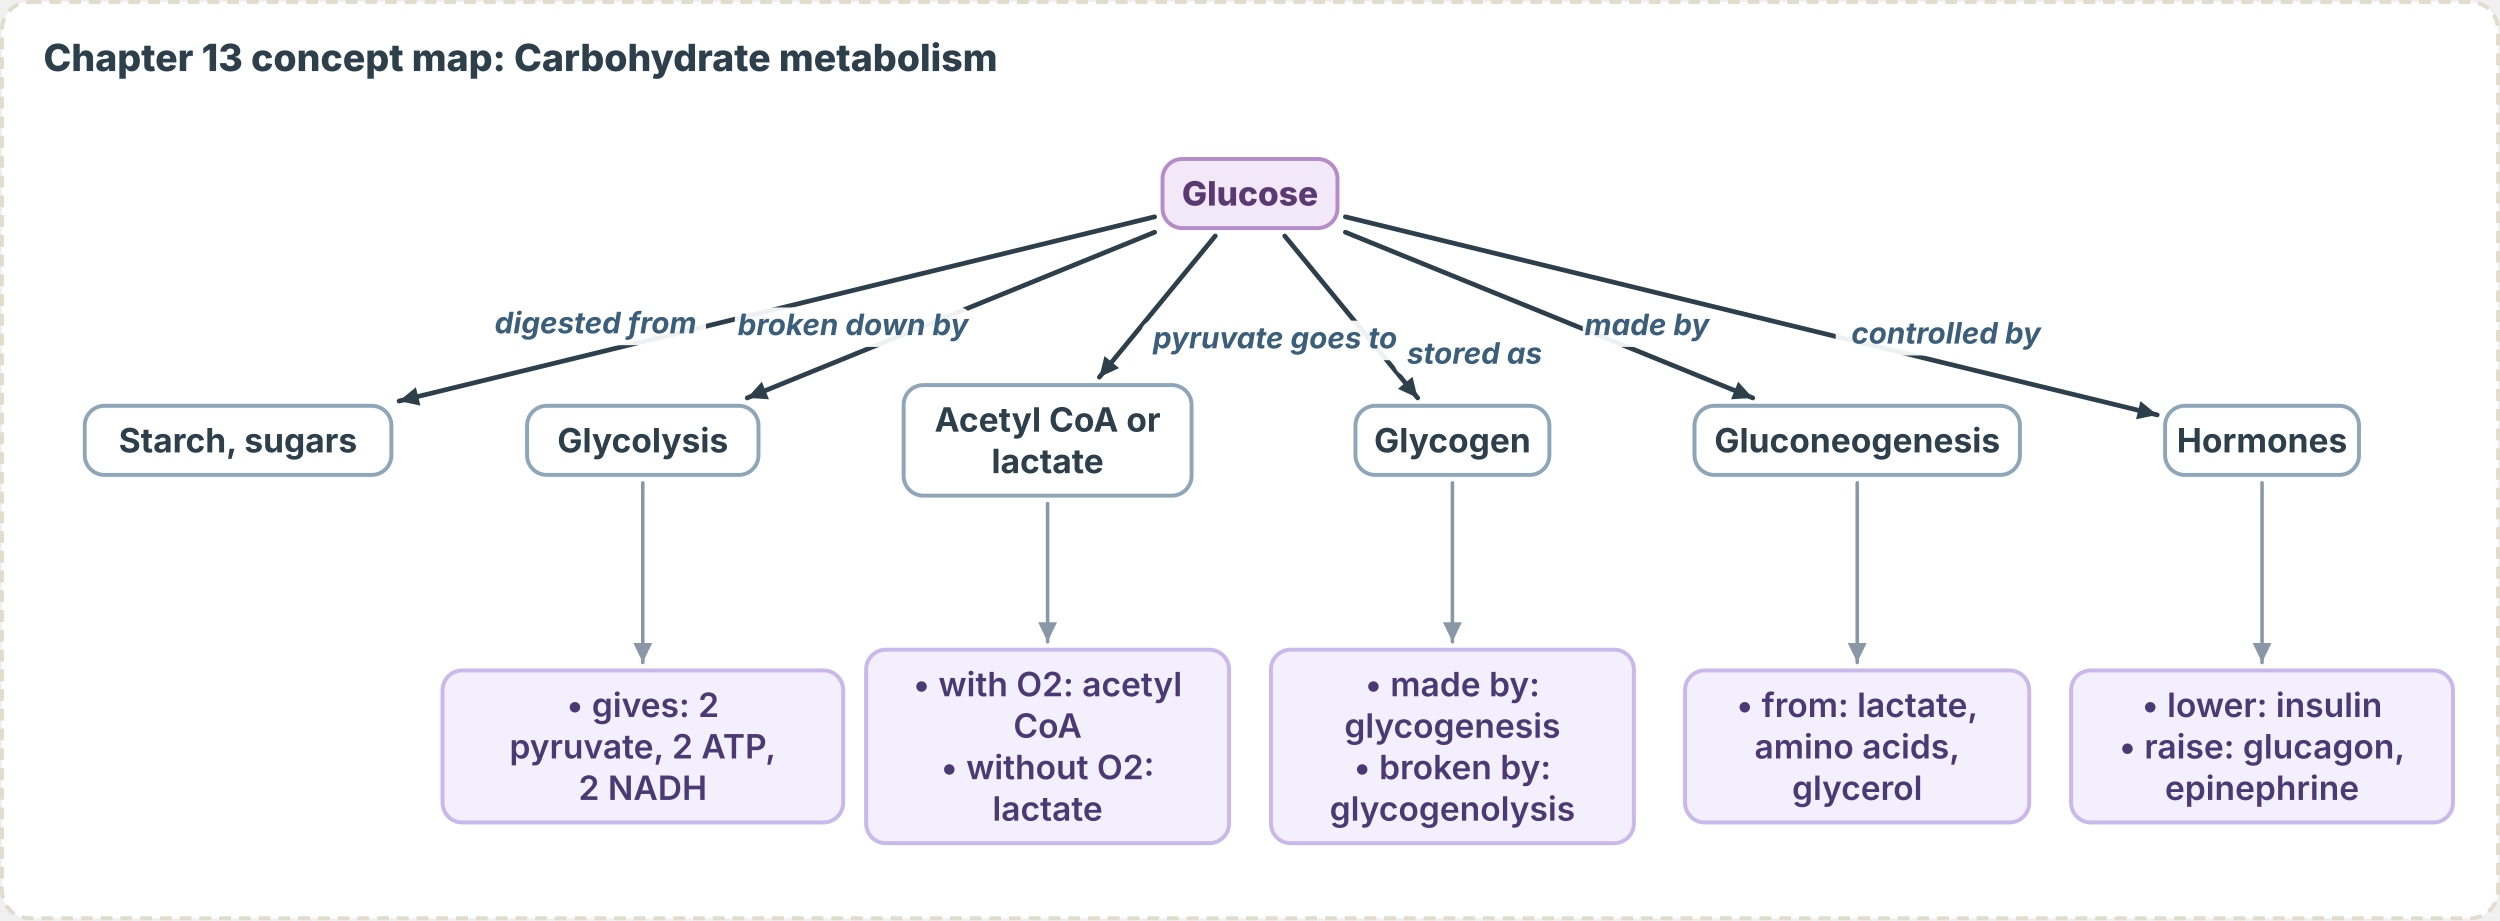
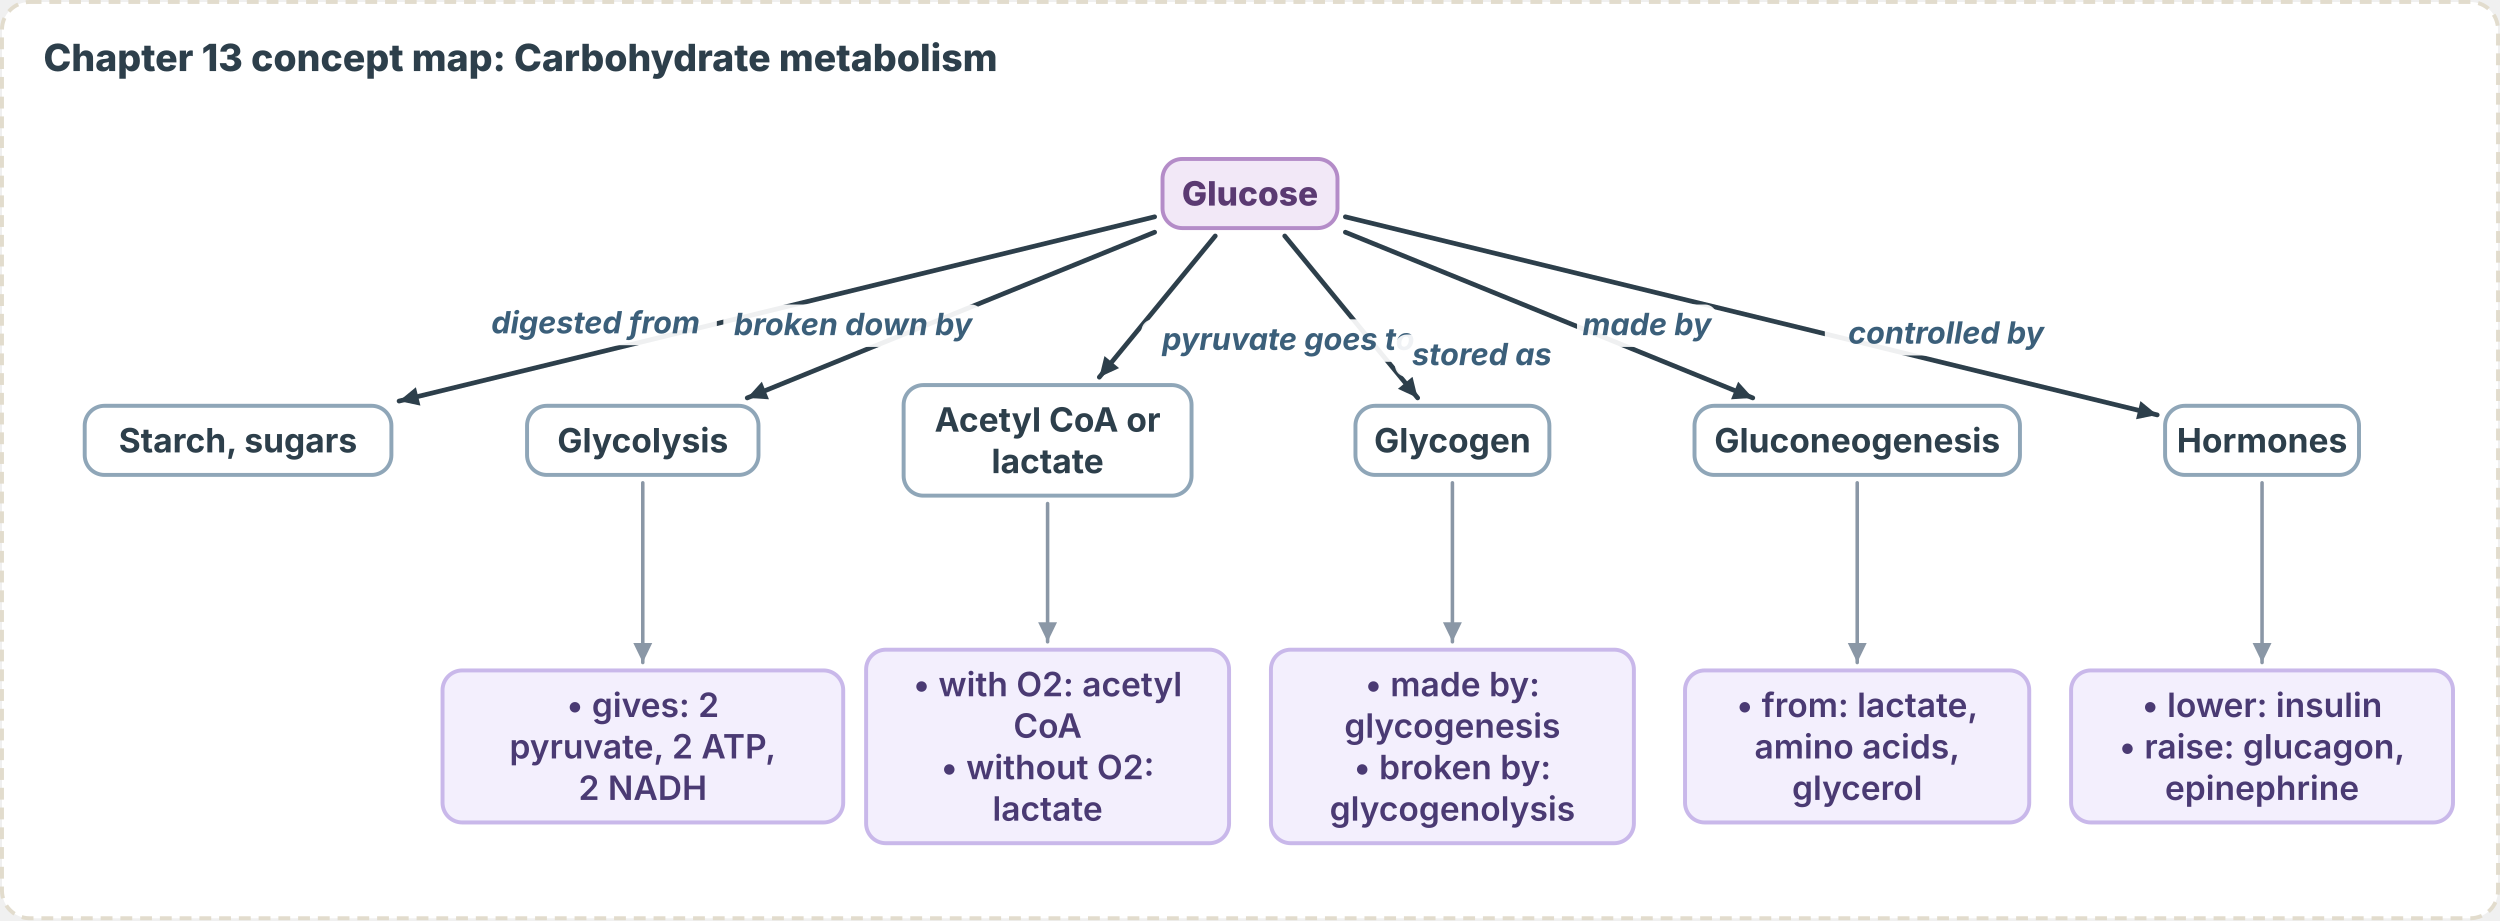
<svg xmlns="http://www.w3.org/2000/svg" viewBox="0 0 1266 466" width="1266" height="466" style="max-width:100%;height:auto;display:block;margin:0 auto" role="img" aria-label="Concept map for Chapter 13, Carbohydrate metabolism. Glucose digested from Starch, sugars. Glucose broken down by Glycolysis (gives: 2 pyruvate, 2 ATP, 2 NADH). Glucose pyruvate goes to Acetyl CoA or lactate (with O2: acetyl CoA; without O2: lactate). Glucose stored as Glycogen (made by: glycogenesis; broken by: glycogenolysis). Glucose made by Gluconeogenesis (from: lactate, amino acids, glycerol). Glucose controlled by Hormones (lower: insulin; raise: glucagon, epinephrine).">
  <rect x="1" y="1" width="1264" height="464" rx="14" fill="#ffffff" stroke="#e2dccd" stroke-width="2" stroke-dasharray="6 4" />
  <text x="22" y="36" font-size="19" font-weight="800" fill="#2d3f4b" font-family="Nunito,Inter,Helvetica,Arial,sans-serif">Chapter 13 concept map: Carbohydrate metabolism</text>
  <path d="M584.7 109.8 L202.1 203.1" fill="none" stroke="#2d3f4b" stroke-width="2.4" stroke-linecap="round" stroke-linejoin="round" />
  <path d="M202.1 203.1 L210.6 196.1 L212.9 205.4 Z" fill="#2d3f4b" />
  <path d="M584.7 117.6 L378.4 201.5" fill="none" stroke="#2d3f4b" stroke-width="2.4" stroke-linecap="round" stroke-linejoin="round" />
  <path d="M378.4 201.5 L385.8 193.3 L389.4 202.2 Z" fill="#2d3f4b" />
  <path d="M325.5 244.5 L325.5 335.5" fill="none" stroke="#8a97a6" stroke-width="1.8" stroke-linecap="round" stroke-linejoin="round" />
  <path d="M325.5 335.5 L320.7 325.6 L330.3 325.6 Z" fill="#8a97a6" />
  <path d="M615.4 119.5 L556.7 191.0" fill="none" stroke="#2d3f4b" stroke-width="2.4" stroke-linecap="round" stroke-linejoin="round" />
  <path d="M556.7 191.0 L559.3 180.3 L566.7 186.4 Z" fill="#2d3f4b" />
  <path d="M530.5 255.0 L530.5 325.0" fill="none" stroke="#8a97a6" stroke-width="1.8" stroke-linecap="round" stroke-linejoin="round" />
  <path d="M530.5 325.0 L525.7 315.1 L535.3 315.1 Z" fill="#8a97a6" />
  <path d="M650.6 119.5 L717.9 201.5" fill="none" stroke="#2d3f4b" stroke-width="2.4" stroke-linecap="round" stroke-linejoin="round" />
  <path d="M717.9 201.5 L707.9 196.9 L715.3 190.8 Z" fill="#2d3f4b" />
  <path d="M735.5 244.5 L735.5 325.0" fill="none" stroke="#8a97a6" stroke-width="1.8" stroke-linecap="round" stroke-linejoin="round" />
  <path d="M735.5 325.0 L730.7 315.1 L740.3 315.1 Z" fill="#8a97a6" />
  <path d="M681.3 117.6 L887.6 201.5" fill="none" stroke="#2d3f4b" stroke-width="2.4" stroke-linecap="round" stroke-linejoin="round" />
  <path d="M887.6 201.5 L876.6 202.2 L880.2 193.3 Z" fill="#2d3f4b" />
  <path d="M940.5 244.5 L940.5 335.5" fill="none" stroke="#8a97a6" stroke-width="1.8" stroke-linecap="round" stroke-linejoin="round" />
  <path d="M940.5 335.5 L935.7 325.6 L945.3 325.6 Z" fill="#8a97a6" />
  <path d="M681.3 109.8 L1092.4 210.1" fill="none" stroke="#2d3f4b" stroke-width="2.4" stroke-linecap="round" stroke-linejoin="round" />
  <path d="M1092.4 210.1 L1081.7 212.3 L1083.9 203.1 Z" fill="#2d3f4b" />
  <path d="M1145.5 244.5 L1145.5 335.5" fill="none" stroke="#8a97a6" stroke-width="1.8" stroke-linecap="round" stroke-linejoin="round" />
  <path d="M1145.5 335.5 L1140.7 325.6 L1150.3 325.6 Z" fill="#8a97a6" />
  <rect x="588.7" y="80.5" width="88.6" height="35.0" rx="10" fill="#f2e8f7" stroke="#b48cc8" stroke-width="2" />
  <text x="633.0" y="104.1" text-anchor="middle" font-size="17" font-weight="800" fill="#5b3a72" font-family="Nunito,Inter,Helvetica,Arial,sans-serif">Glucose</text>
  <rect x="42.9" y="205.5" width="155.3" height="35.0" rx="10" fill="#ffffff" stroke="#8fa6b8" stroke-width="2" />
  <text x="120.5" y="229.1" text-anchor="middle" font-size="17" font-weight="700" fill="#2d3f4b" font-family="Nunito,Inter,Helvetica,Arial,sans-serif">Starch, sugars</text>
  <rect x="266.9" y="205.5" width="117.2" height="35.0" rx="10" fill="#ffffff" stroke="#8fa6b8" stroke-width="2" />
  <text x="325.5" y="229.1" text-anchor="middle" font-size="17" font-weight="700" fill="#2d3f4b" font-family="Nunito,Inter,Helvetica,Arial,sans-serif">Glycolysis</text>
  <rect x="224.1" y="339.5" width="202.9" height="77.0" rx="10" fill="#f3effd" stroke="#c9b8ea" stroke-width="2" />
  <text x="325.5" y="363.1" text-anchor="middle" font-size="17" font-weight="600" fill="#4a3a73" font-family="Nunito,Inter,Helvetica,Arial,sans-serif">• gives: 2</text>
  <text x="325.5" y="384.1" text-anchor="middle" font-size="17" font-weight="600" fill="#4a3a73" font-family="Nunito,Inter,Helvetica,Arial,sans-serif">   pyruvate, 2 ATP,</text>
  <text x="325.5" y="405.1" text-anchor="middle" font-size="17" font-weight="600" fill="#4a3a73" font-family="Nunito,Inter,Helvetica,Arial,sans-serif">   2 NADH</text>
  <rect x="457.6" y="195.0" width="145.8" height="56.0" rx="10" fill="#ffffff" stroke="#8fa6b8" stroke-width="2" />
  <text x="530.5" y="218.6" text-anchor="middle" font-size="17" font-weight="700" fill="#2d3f4b" font-family="Nunito,Inter,Helvetica,Arial,sans-serif">Acetyl CoA or</text>
  <text x="530.5" y="239.6" text-anchor="middle" font-size="17" font-weight="700" fill="#2d3f4b" font-family="Nunito,Inter,Helvetica,Arial,sans-serif">lactate</text>
  <rect x="438.6" y="329.0" width="183.8" height="98.0" rx="10" fill="#f3effd" stroke="#c9b8ea" stroke-width="2" />
  <text x="530.5" y="352.6" text-anchor="middle" font-size="17" font-weight="600" fill="#4a3a73" font-family="Nunito,Inter,Helvetica,Arial,sans-serif">• with O2: acetyl</text>
  <text x="530.5" y="373.6" text-anchor="middle" font-size="17" font-weight="600" fill="#4a3a73" font-family="Nunito,Inter,Helvetica,Arial,sans-serif">   CoA</text>
  <text x="530.5" y="394.6" text-anchor="middle" font-size="17" font-weight="600" fill="#4a3a73" font-family="Nunito,Inter,Helvetica,Arial,sans-serif">• without O2:</text>
  <text x="530.5" y="415.6" text-anchor="middle" font-size="17" font-weight="600" fill="#4a3a73" font-family="Nunito,Inter,Helvetica,Arial,sans-serif">   lactate</text>
  <rect x="686.4" y="205.5" width="98.2" height="35.0" rx="10" fill="#ffffff" stroke="#8fa6b8" stroke-width="2" />
  <text x="735.5" y="229.1" text-anchor="middle" font-size="17" font-weight="700" fill="#2d3f4b" font-family="Nunito,Inter,Helvetica,Arial,sans-serif">Glycogen</text>
  <rect x="643.6" y="329.0" width="183.8" height="98.0" rx="10" fill="#f3effd" stroke="#c9b8ea" stroke-width="2" />
  <text x="735.5" y="352.6" text-anchor="middle" font-size="17" font-weight="600" fill="#4a3a73" font-family="Nunito,Inter,Helvetica,Arial,sans-serif">• made by:</text>
  <text x="735.5" y="373.6" text-anchor="middle" font-size="17" font-weight="600" fill="#4a3a73" font-family="Nunito,Inter,Helvetica,Arial,sans-serif">   glycogenesis</text>
  <text x="735.5" y="394.6" text-anchor="middle" font-size="17" font-weight="600" fill="#4a3a73" font-family="Nunito,Inter,Helvetica,Arial,sans-serif">• broken by:</text>
  <text x="735.5" y="415.6" text-anchor="middle" font-size="17" font-weight="600" fill="#4a3a73" font-family="Nunito,Inter,Helvetica,Arial,sans-serif">   glycogenolysis</text>
  <rect x="858.1" y="205.5" width="164.8" height="35.0" rx="10" fill="#ffffff" stroke="#8fa6b8" stroke-width="2" />
  <text x="940.5" y="229.1" text-anchor="middle" font-size="17" font-weight="700" fill="#2d3f4b" font-family="Nunito,Inter,Helvetica,Arial,sans-serif">Gluconeogenesis</text>
  <rect x="853.3" y="339.5" width="174.3" height="77.0" rx="10" fill="#f3effd" stroke="#c9b8ea" stroke-width="2" />
  <text x="940.5" y="363.1" text-anchor="middle" font-size="17" font-weight="600" fill="#4a3a73" font-family="Nunito,Inter,Helvetica,Arial,sans-serif">• from: lactate,</text>
  <text x="940.5" y="384.1" text-anchor="middle" font-size="17" font-weight="600" fill="#4a3a73" font-family="Nunito,Inter,Helvetica,Arial,sans-serif">   amino acids,</text>
  <text x="940.5" y="405.1" text-anchor="middle" font-size="17" font-weight="600" fill="#4a3a73" font-family="Nunito,Inter,Helvetica,Arial,sans-serif">   glycerol</text>
  <rect x="1096.4" y="205.5" width="98.2" height="35.0" rx="10" fill="#ffffff" stroke="#8fa6b8" stroke-width="2" />
  <text x="1145.5" y="229.1" text-anchor="middle" font-size="17" font-weight="700" fill="#2d3f4b" font-family="Nunito,Inter,Helvetica,Arial,sans-serif">Hormones</text>
  <rect x="1048.8" y="339.5" width="193.4" height="77.0" rx="10" fill="#f3effd" stroke="#c9b8ea" stroke-width="2" />
  <text x="1145.5" y="363.1" text-anchor="middle" font-size="17" font-weight="600" fill="#4a3a73" font-family="Nunito,Inter,Helvetica,Arial,sans-serif">• lower: insulin</text>
  <text x="1145.5" y="384.1" text-anchor="middle" font-size="17" font-weight="600" fill="#4a3a73" font-family="Nunito,Inter,Helvetica,Arial,sans-serif">• raise: glucagon,</text>
  <text x="1145.5" y="405.1" text-anchor="middle" font-size="17" font-weight="600" fill="#4a3a73" font-family="Nunito,Inter,Helvetica,Arial,sans-serif">   epinephrine</text>
-   <rect x="245.6" y="154.8" width="111.9" height="20.0" rx="6" fill="#ffffff" fill-opacity="0.92" />
-   <text x="301.6" y="168.8" text-anchor="middle" font-size="15" font-weight="700" font-style="italic" fill="#3b5f7a" font-family="Nunito,Inter,Helvetica,Arial,sans-serif">digested from</text>
-   <rect x="372.1" y="155.7" width="119.8" height="20.0" rx="6" fill="#ffffff" fill-opacity="0.92" />
-   <text x="432.0" y="169.7" text-anchor="middle" font-size="15" font-weight="700" font-style="italic" fill="#3b5f7a" font-family="Nunito,Inter,Helvetica,Arial,sans-serif">broken down by</text>
-   <rect x="578.0" y="162.4" width="135.4" height="20.0" rx="6" fill="#ffffff" fill-opacity="0.92" />
-   <text x="645.7" y="176.4" text-anchor="middle" font-size="15" font-weight="700" font-style="italic" fill="#3b5f7a" font-family="Nunito,Inter,Helvetica,Arial,sans-serif">pyruvate goes to</text>
-   <rect x="706.4" y="170.2" width="80.6" height="20.0" rx="6" fill="#ffffff" fill-opacity="0.92" />
-   <text x="746.7" y="184.2" text-anchor="middle" font-size="15" font-weight="700" font-style="italic" fill="#3b5f7a" font-family="Nunito,Inter,Helvetica,Arial,sans-serif">stored as</text>
-   <rect x="801.5" y="155.7" width="64.9" height="20.0" rx="6" fill="#ffffff" fill-opacity="0.92" />
-   <text x="834.0" y="169.7" text-anchor="middle" font-size="15" font-weight="700" font-style="italic" fill="#3b5f7a" font-family="Nunito,Inter,Helvetica,Arial,sans-serif">made by</text>
-   <rect x="929.6" y="160.0" width="111.9" height="20.0" rx="6" fill="#ffffff" fill-opacity="0.92" />
-   <text x="985.5" y="174.0" text-anchor="middle" font-size="15" font-weight="700" font-style="italic" fill="#3b5f7a" font-family="Nunito,Inter,Helvetica,Arial,sans-serif">controlled by</text>
+   <rect x="240.2" y="153.3" width="122.8" height="21.5" rx="6" fill="#ffffff" fill-opacity="0.92" />
+   <text x="301.6" y="168.8" text-anchor="middle" font-size="15.5" font-weight="700" font-style="italic" fill="#3b5f7a" font-family="Nunito,Inter,Helvetica,Arial,sans-serif">digested from</text>
+   <rect x="366.3" y="154.2" width="131.5" height="21.5" rx="6" fill="#ffffff" fill-opacity="0.92" />
+   <text x="432.0" y="169.7" text-anchor="middle" font-size="15.5" font-weight="700" font-style="italic" fill="#3b5f7a" font-family="Nunito,Inter,Helvetica,Arial,sans-serif">broken down by</text>
+   <rect x="578.0" y="161.7" width="148.9" height="21.5" rx="6" fill="#ffffff" fill-opacity="0.92" />
+   <text x="652.4" y="177.2" text-anchor="middle" font-size="15.5" font-weight="700" font-style="italic" fill="#3b5f7a" font-family="Nunito,Inter,Helvetica,Arial,sans-serif">pyruvate goes to</text>
+   <rect x="706.4" y="169.4" width="88.1" height="21.5" rx="6" fill="#ffffff" fill-opacity="0.92" />
+   <text x="750.4" y="184.9" text-anchor="middle" font-size="15.5" font-weight="700" font-style="italic" fill="#3b5f7a" font-family="Nunito,Inter,Helvetica,Arial,sans-serif">stored as</text>
+   <rect x="798.6" y="154.2" width="70.8" height="21.5" rx="6" fill="#ffffff" fill-opacity="0.92" />
+   <text x="834.0" y="169.7" text-anchor="middle" font-size="15.5" font-weight="700" font-style="italic" fill="#3b5f7a" font-family="Nunito,Inter,Helvetica,Arial,sans-serif">made by</text>
+   <rect x="924.1" y="158.5" width="122.8" height="21.5" rx="6" fill="#ffffff" fill-opacity="0.92" />
+   <text x="985.5" y="174.0" text-anchor="middle" font-size="15.5" font-weight="700" font-style="italic" fill="#3b5f7a" font-family="Nunito,Inter,Helvetica,Arial,sans-serif">controlled by</text>
</svg>
